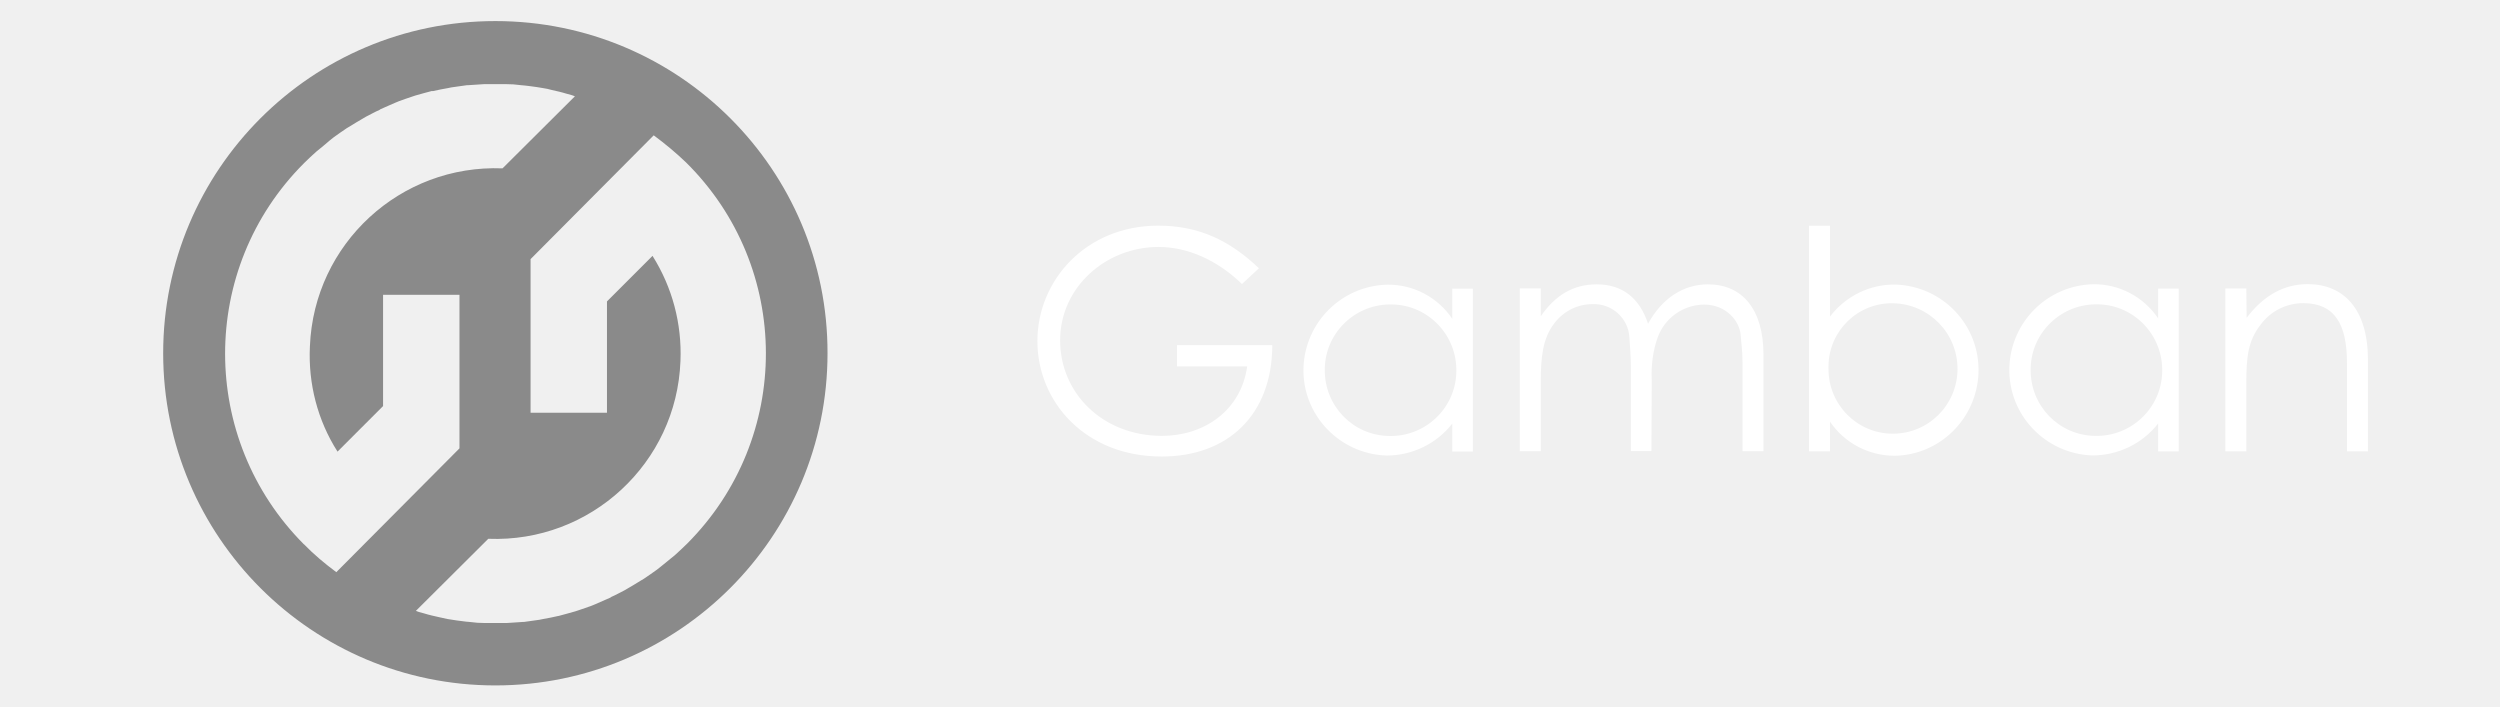
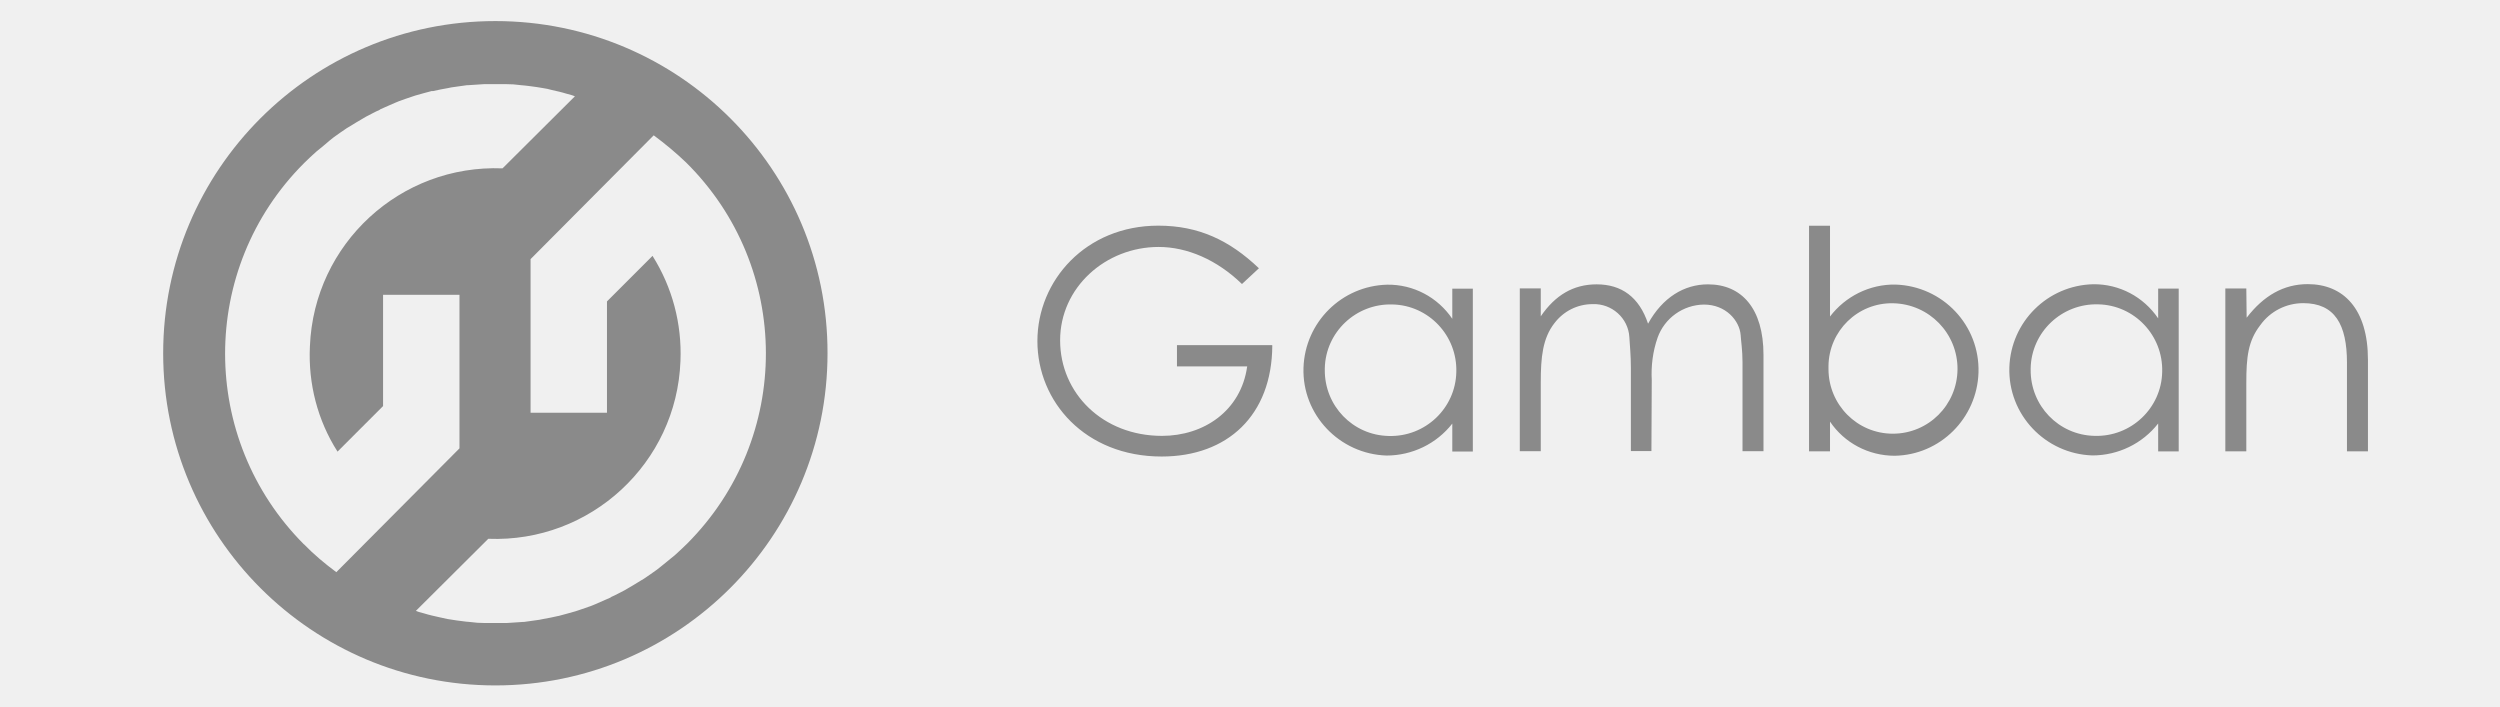
<svg xmlns="http://www.w3.org/2000/svg" width="230" height="65" viewBox="0 0 230 65" fill="none">
  <g clip-path="url(#clip0_2318_20071)">
    <mask id="mask0_2318_20071" style="mask-type:luminance" maskUnits="userSpaceOnUse" x="0" y="0" width="230" height="65">
      <path d="M230 0H0V65H230V0Z" fill="white" />
    </mask>
    <g mask="url(#mask0_2318_20071)">
-       <path d="M117.051 31.79C117.021 38.21 112.931 42 106.871 42C99.841 42 95.441 36.96 95.441 31.38C95.441 25.8 99.901 20.76 106.561 20.76C110.281 20.76 113.121 22.11 115.821 24.68L114.261 26.13C111.961 23.9 109.221 22.72 106.591 22.72C101.721 22.72 97.531 26.44 97.531 31.31C97.531 36.18 101.451 40.1 106.901 40.1C110.751 40.1 114.171 37.8 114.741 33.71H108.281V31.75H117.041V31.78L117.051 31.79ZM121.881 34.02C121.851 37.33 124.451 40.04 127.761 40.11C131.111 40.21 133.911 37.57 133.981 34.23C134.081 30.88 131.441 28.08 128.101 28.01C124.751 27.91 121.951 30.55 121.881 33.89V34.03M133.611 26.56H135.501V41.54H133.611V38.97C132.161 40.83 129.921 41.91 127.561 41.91C123.231 41.77 119.781 38.16 119.921 33.83C120.061 29.64 123.441 26.29 127.631 26.19C130.031 26.16 132.261 27.34 133.611 29.33V26.56ZM151.931 41.5H150.041V33.83C150.041 32.68 149.941 31.73 149.901 31.02C149.801 29.26 148.281 27.91 146.521 27.98C145.131 27.98 143.851 28.62 143.001 29.74C141.921 31.13 141.751 32.88 141.751 35.15V41.51H139.821V26.53H141.751V29.1C143.071 27.17 144.731 26.16 146.891 26.16C149.191 26.16 150.811 27.34 151.621 29.78C152.941 27.38 154.931 26.16 157.131 26.16C160.241 26.16 162.241 28.39 162.241 32.65V41.51H160.311V33.33C160.311 32.21 160.171 31.37 160.141 30.83C160.041 29.51 158.791 28.02 156.761 28.02C154.831 28.05 153.141 29.27 152.501 31.06C152.061 32.31 151.891 33.66 151.961 34.98L151.931 41.51V41.5ZM180.091 33.99C180.121 30.68 177.491 27.97 174.171 27.9C170.921 27.83 168.251 30.44 168.221 33.68V33.95C168.221 37.23 170.861 39.9 174.141 39.9C177.421 39.9 180.061 37.26 180.091 33.98M168.361 41.52H166.431V20.77H168.361V29.12C169.781 27.26 172.011 26.14 174.381 26.18C178.741 26.32 182.161 29.93 182.021 34.29C181.881 38.48 178.501 41.86 174.311 41.93C171.911 41.93 169.681 40.75 168.361 38.79V41.53V41.52ZM186.821 34.01C186.791 37.32 189.391 40.03 192.701 40.1C196.051 40.2 198.851 37.56 198.921 34.22C199.021 30.87 196.381 28.07 193.041 28C189.691 27.9 186.891 30.54 186.821 33.88V34.02M198.551 26.55H200.441V41.53H198.551V38.96C197.101 40.82 194.861 41.9 192.501 41.9C188.171 41.76 184.721 38.15 184.861 33.79C185.001 29.6 188.381 26.25 192.571 26.15C194.971 26.12 197.201 27.3 198.551 29.29V26.55ZM206.701 29.22C208.261 27.19 210.111 26.14 212.311 26.14C215.591 26.14 217.851 28.41 217.851 33.1V41.52H215.921V33.37C215.921 29.85 214.801 27.89 211.901 27.89C210.341 27.89 208.861 28.63 207.941 29.92C206.821 31.37 206.661 32.86 206.661 35.23V41.52H204.731V26.54H206.661L206.691 29.21L206.701 29.22Z" fill="white" />
+       <path d="M117.051 31.79C117.021 38.21 112.931 42 106.871 42C99.841 42 95.441 36.96 95.441 31.38C95.441 25.8 99.901 20.76 106.561 20.76C110.281 20.76 113.121 22.11 115.821 24.68L114.261 26.13C111.961 23.9 109.221 22.72 106.591 22.72C101.721 22.72 97.531 26.44 97.531 31.31C97.531 36.18 101.451 40.1 106.901 40.1C110.751 40.1 114.171 37.8 114.741 33.71H108.281V31.75H117.041V31.78L117.051 31.79ZM121.881 34.02C121.851 37.33 124.451 40.04 127.761 40.11C131.111 40.21 133.911 37.57 133.981 34.23C134.081 30.88 131.441 28.08 128.101 28.01C124.751 27.91 121.951 30.55 121.881 33.89V34.03M133.611 26.56H135.501V41.54H133.611V38.97C132.161 40.83 129.921 41.91 127.561 41.91C123.231 41.77 119.781 38.16 119.921 33.83C120.061 29.64 123.441 26.29 127.631 26.19C130.031 26.16 132.261 27.34 133.611 29.33V26.56ZM151.931 41.5H150.041V33.83C150.041 32.68 149.941 31.73 149.901 31.02C149.801 29.26 148.281 27.91 146.521 27.98C145.131 27.98 143.851 28.62 143.001 29.74C141.921 31.13 141.751 32.88 141.751 35.15V41.51H139.821V26.53H141.751V29.1C143.071 27.17 144.731 26.16 146.891 26.16C149.191 26.16 150.811 27.34 151.621 29.78C152.941 27.38 154.931 26.16 157.131 26.16C160.241 26.16 162.241 28.39 162.241 32.65V41.51H160.311V33.33C160.311 32.21 160.171 31.37 160.141 30.83C160.041 29.51 158.791 28.02 156.761 28.02C154.831 28.05 153.141 29.27 152.501 31.06C152.061 32.31 151.891 33.66 151.961 34.98L151.931 41.51V41.5ZM180.091 33.99C180.121 30.68 177.491 27.97 174.171 27.9C170.921 27.83 168.251 30.44 168.221 33.68V33.95C168.221 37.23 170.861 39.9 174.141 39.9C177.421 39.9 180.061 37.26 180.091 33.98M168.361 41.52H166.431V20.77H168.361V29.12C169.781 27.26 172.011 26.14 174.381 26.18C178.741 26.32 182.161 29.93 182.021 34.29C181.881 38.48 178.501 41.86 174.311 41.93C171.911 41.93 169.681 40.75 168.361 38.79V41.53V41.52ZM186.821 34.01C186.791 37.32 189.391 40.03 192.701 40.1C196.051 40.2 198.851 37.56 198.921 34.22C199.021 30.87 196.381 28.07 193.041 28C189.691 27.9 186.891 30.54 186.821 33.88V34.02M198.551 26.55H200.441V41.53H198.551V38.96C197.101 40.82 194.861 41.9 192.501 41.9C188.171 41.76 184.721 38.15 184.861 33.79C185.001 29.6 188.381 26.25 192.571 26.15C194.971 26.12 197.201 27.3 198.551 29.29V26.55ZM206.701 29.22C208.261 27.19 210.111 26.14 212.311 26.14C215.591 26.14 217.851 28.41 217.851 33.1V41.52H215.921V33.37C215.921 29.85 214.801 27.89 211.901 27.89C210.341 27.89 208.861 28.63 207.941 29.92C206.821 31.37 206.661 32.86 206.661 35.23V41.52H204.731V26.54H206.661L206.691 29.21L206.701 29.22Z" fill="#8A8A8A" />
      <path d="M63.222 50.01C62.812 50.419 62.442 50.749 62.072 51.09L61.702 51.389C61.402 51.63 61.092 51.9 60.792 52.13L60.452 52.4C60.042 52.7 59.642 52.969 59.232 53.249L58.892 53.45C58.552 53.65 58.252 53.859 57.882 54.059L57.472 54.3C57.062 54.499 56.662 54.739 56.252 54.91L56.152 54.98C55.682 55.179 55.242 55.389 54.762 55.59L54.422 55.73C54.052 55.87 53.642 55.999 53.242 56.139L52.942 56.239C52.472 56.38 51.962 56.51 51.452 56.65C51.422 56.65 51.382 56.679 51.312 56.679C50.872 56.779 50.402 56.88 49.962 56.95L49.622 57.02L48.202 57.219H48.102L46.582 57.319H44.652C44.142 57.319 43.702 57.289 43.202 57.219L42.862 57.19C42.292 57.12 41.742 57.05 41.172 56.95L40.392 56.779C39.952 56.679 39.482 56.58 39.042 56.44L38.532 56.3L38.262 56.2L44.922 49.569C54.322 49.94 62.262 42.609 62.602 33.209C62.742 29.799 61.862 26.45 60.032 23.54L55.842 27.73V37.969H48.812V23.84L60.142 12.45C61.192 13.229 62.172 14.04 63.122 14.95C72.892 24.619 72.892 40.309 63.222 50.01ZM27.962 50.08C18.292 40.38 18.292 24.689 27.962 15.02L27.992 14.989C28.362 14.62 28.732 14.28 29.112 13.94L29.482 13.639C29.782 13.399 30.092 13.13 30.362 12.899L30.702 12.63C31.112 12.329 31.512 12.059 31.922 11.78L32.262 11.579C32.602 11.38 32.902 11.169 33.272 10.97L33.682 10.729C34.092 10.53 34.492 10.29 34.902 10.12L35.002 10.05C35.472 9.849 35.912 9.639 36.392 9.439L36.732 9.299C37.102 9.159 37.512 9.029 37.912 8.889L38.212 8.789C38.682 8.649 39.192 8.519 39.702 8.379H39.842C40.282 8.279 40.752 8.179 41.192 8.109L41.532 8.039L42.952 7.839H43.052L44.572 7.739H46.502C47.012 7.739 47.452 7.769 47.952 7.839L48.292 7.869C48.662 7.899 49.002 7.969 49.372 8.009L49.982 8.109C50.252 8.139 50.492 8.209 50.762 8.279C51.202 8.379 51.672 8.479 52.112 8.619L52.622 8.759L52.892 8.859L46.232 15.489C36.832 15.12 28.892 22.419 28.512 31.849C28.342 35.3 29.222 38.679 31.052 41.55L35.242 37.359V27.119H42.272V41.249L30.942 52.639C29.892 51.859 28.882 51.02 27.962 50.069M45.572 1.939C28.672 1.939 15.012 15.63 15.012 32.499C15.012 49.37 28.702 63.059 45.572 63.059C62.442 63.059 76.132 49.37 76.132 32.499C76.162 15.63 62.472 1.939 45.572 1.939Z" fill="#8A8A8A" />
    </g>
  </g>
  <defs>
    <clipPath id="clip0_2318_20071">
      <rect width="230" height="65" fill="white" />
    </clipPath>
  </defs>
</svg>
